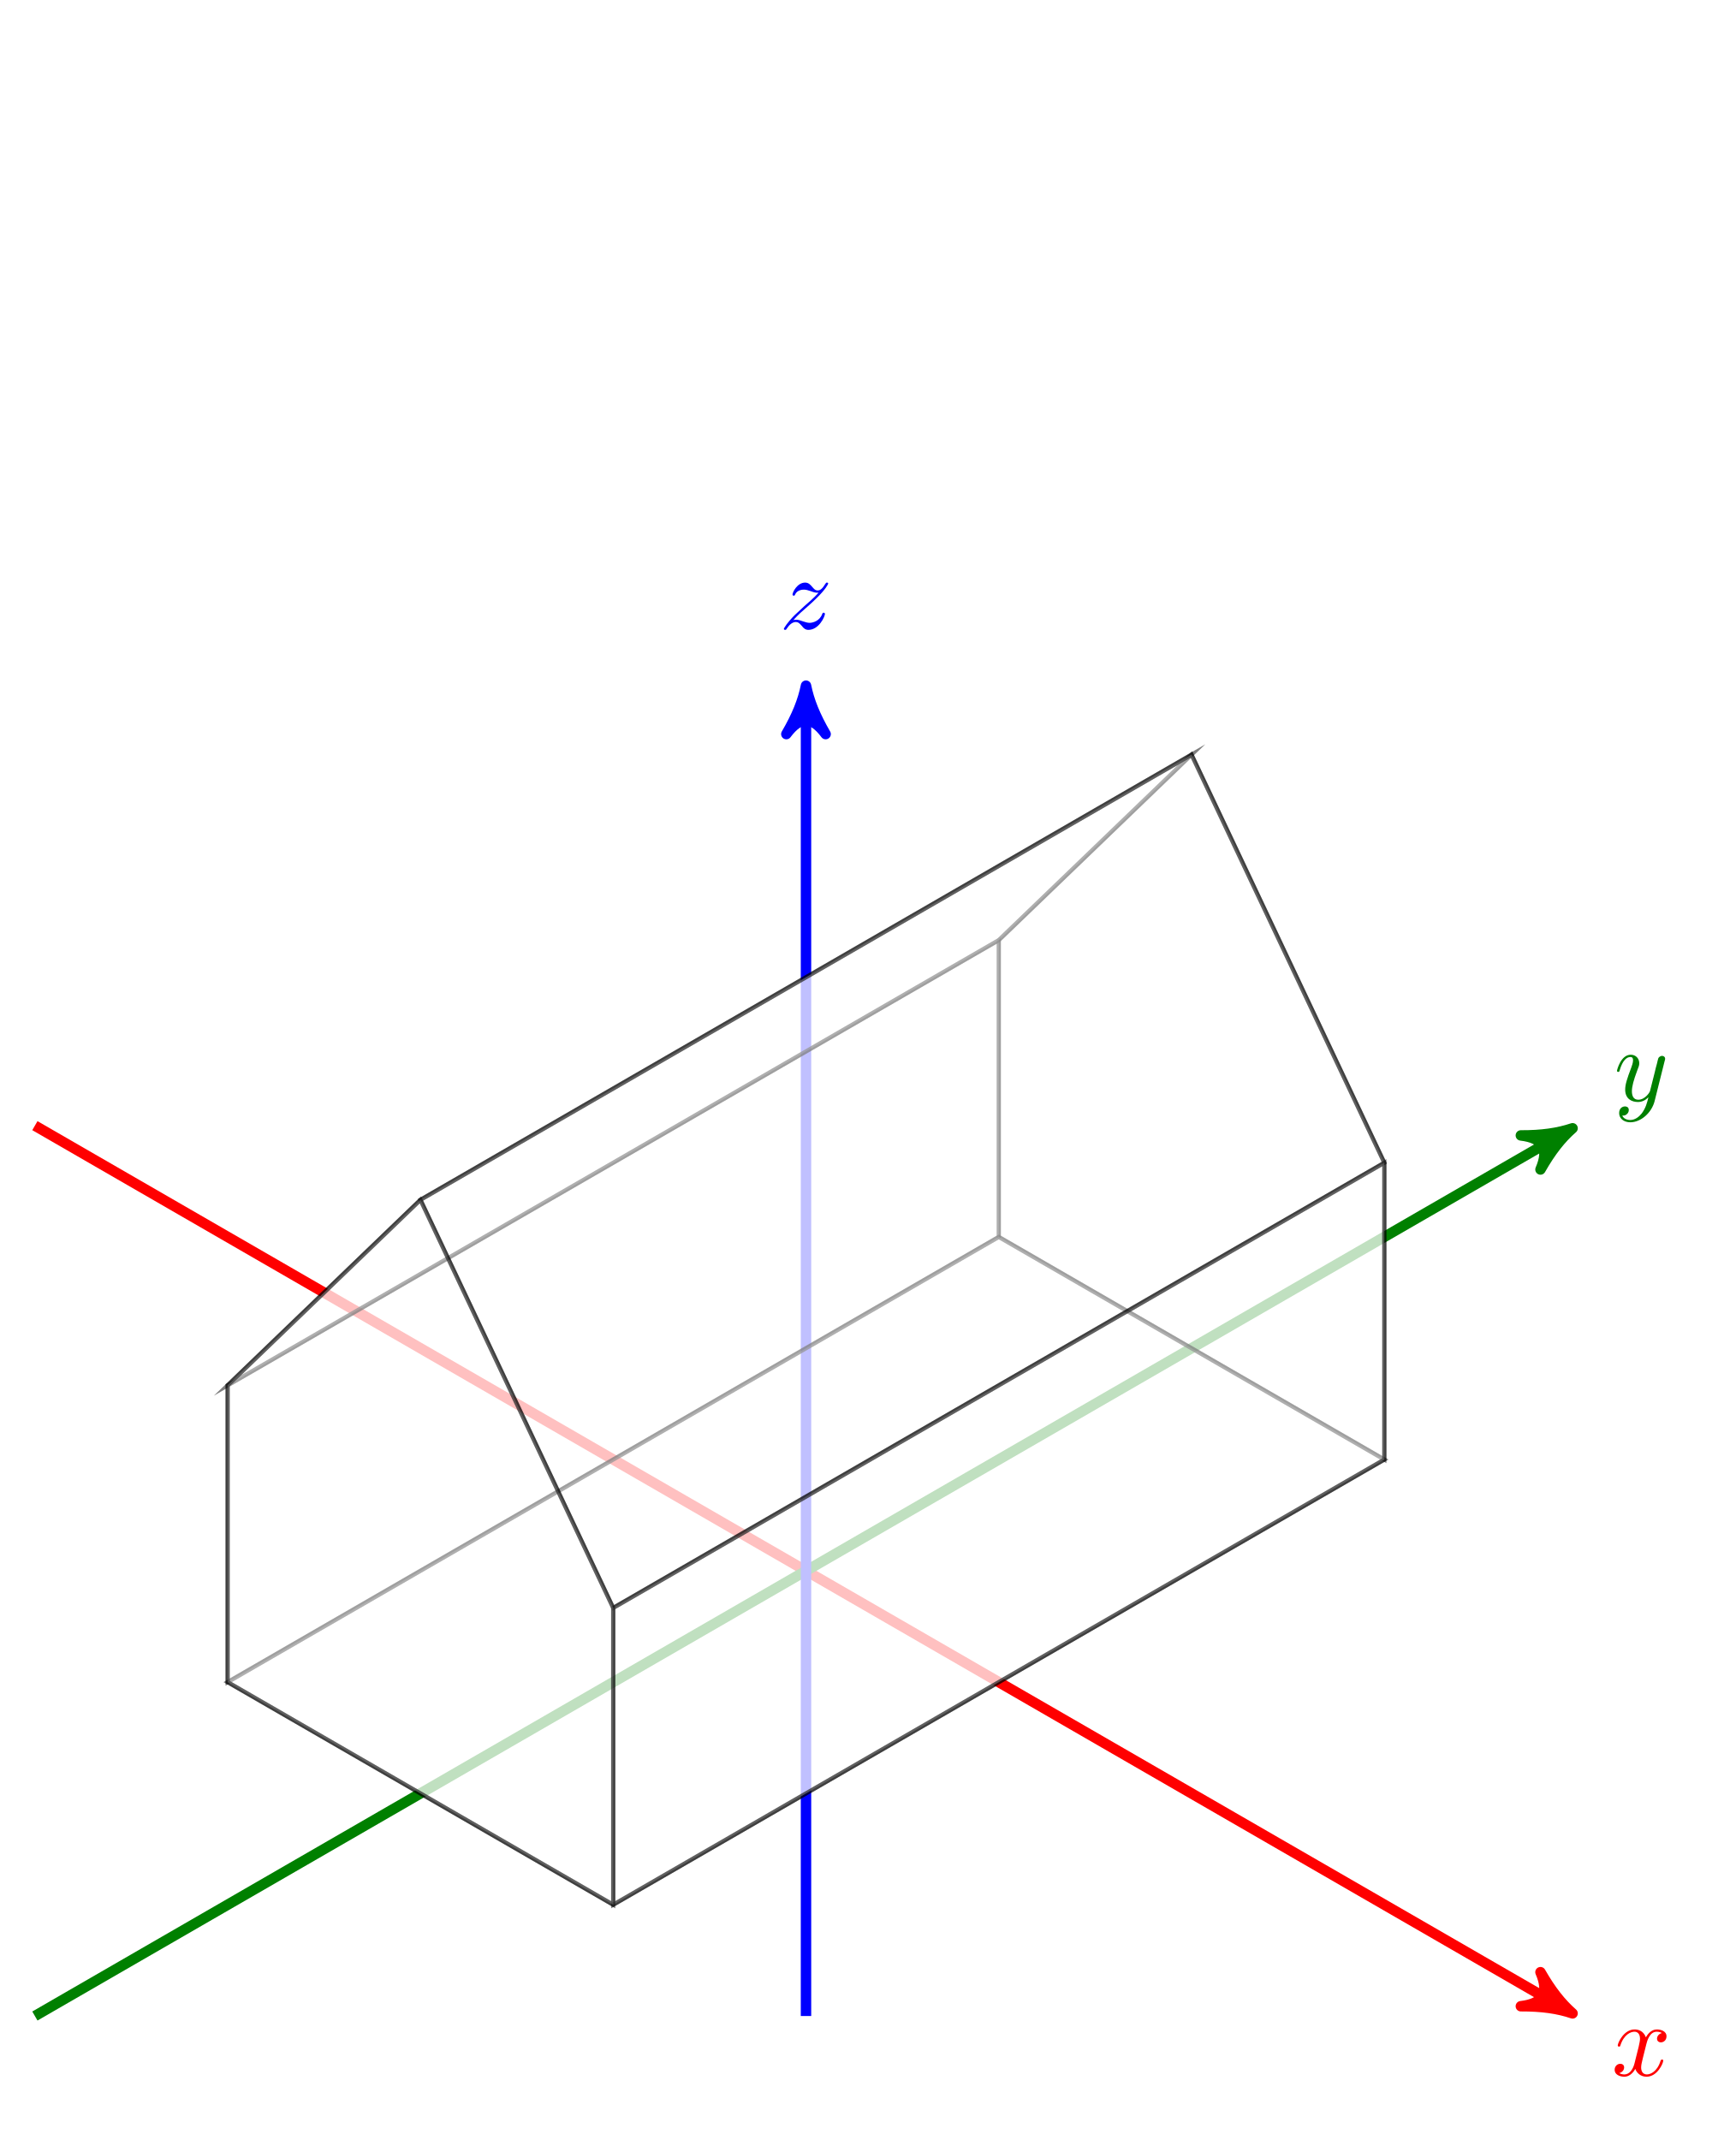
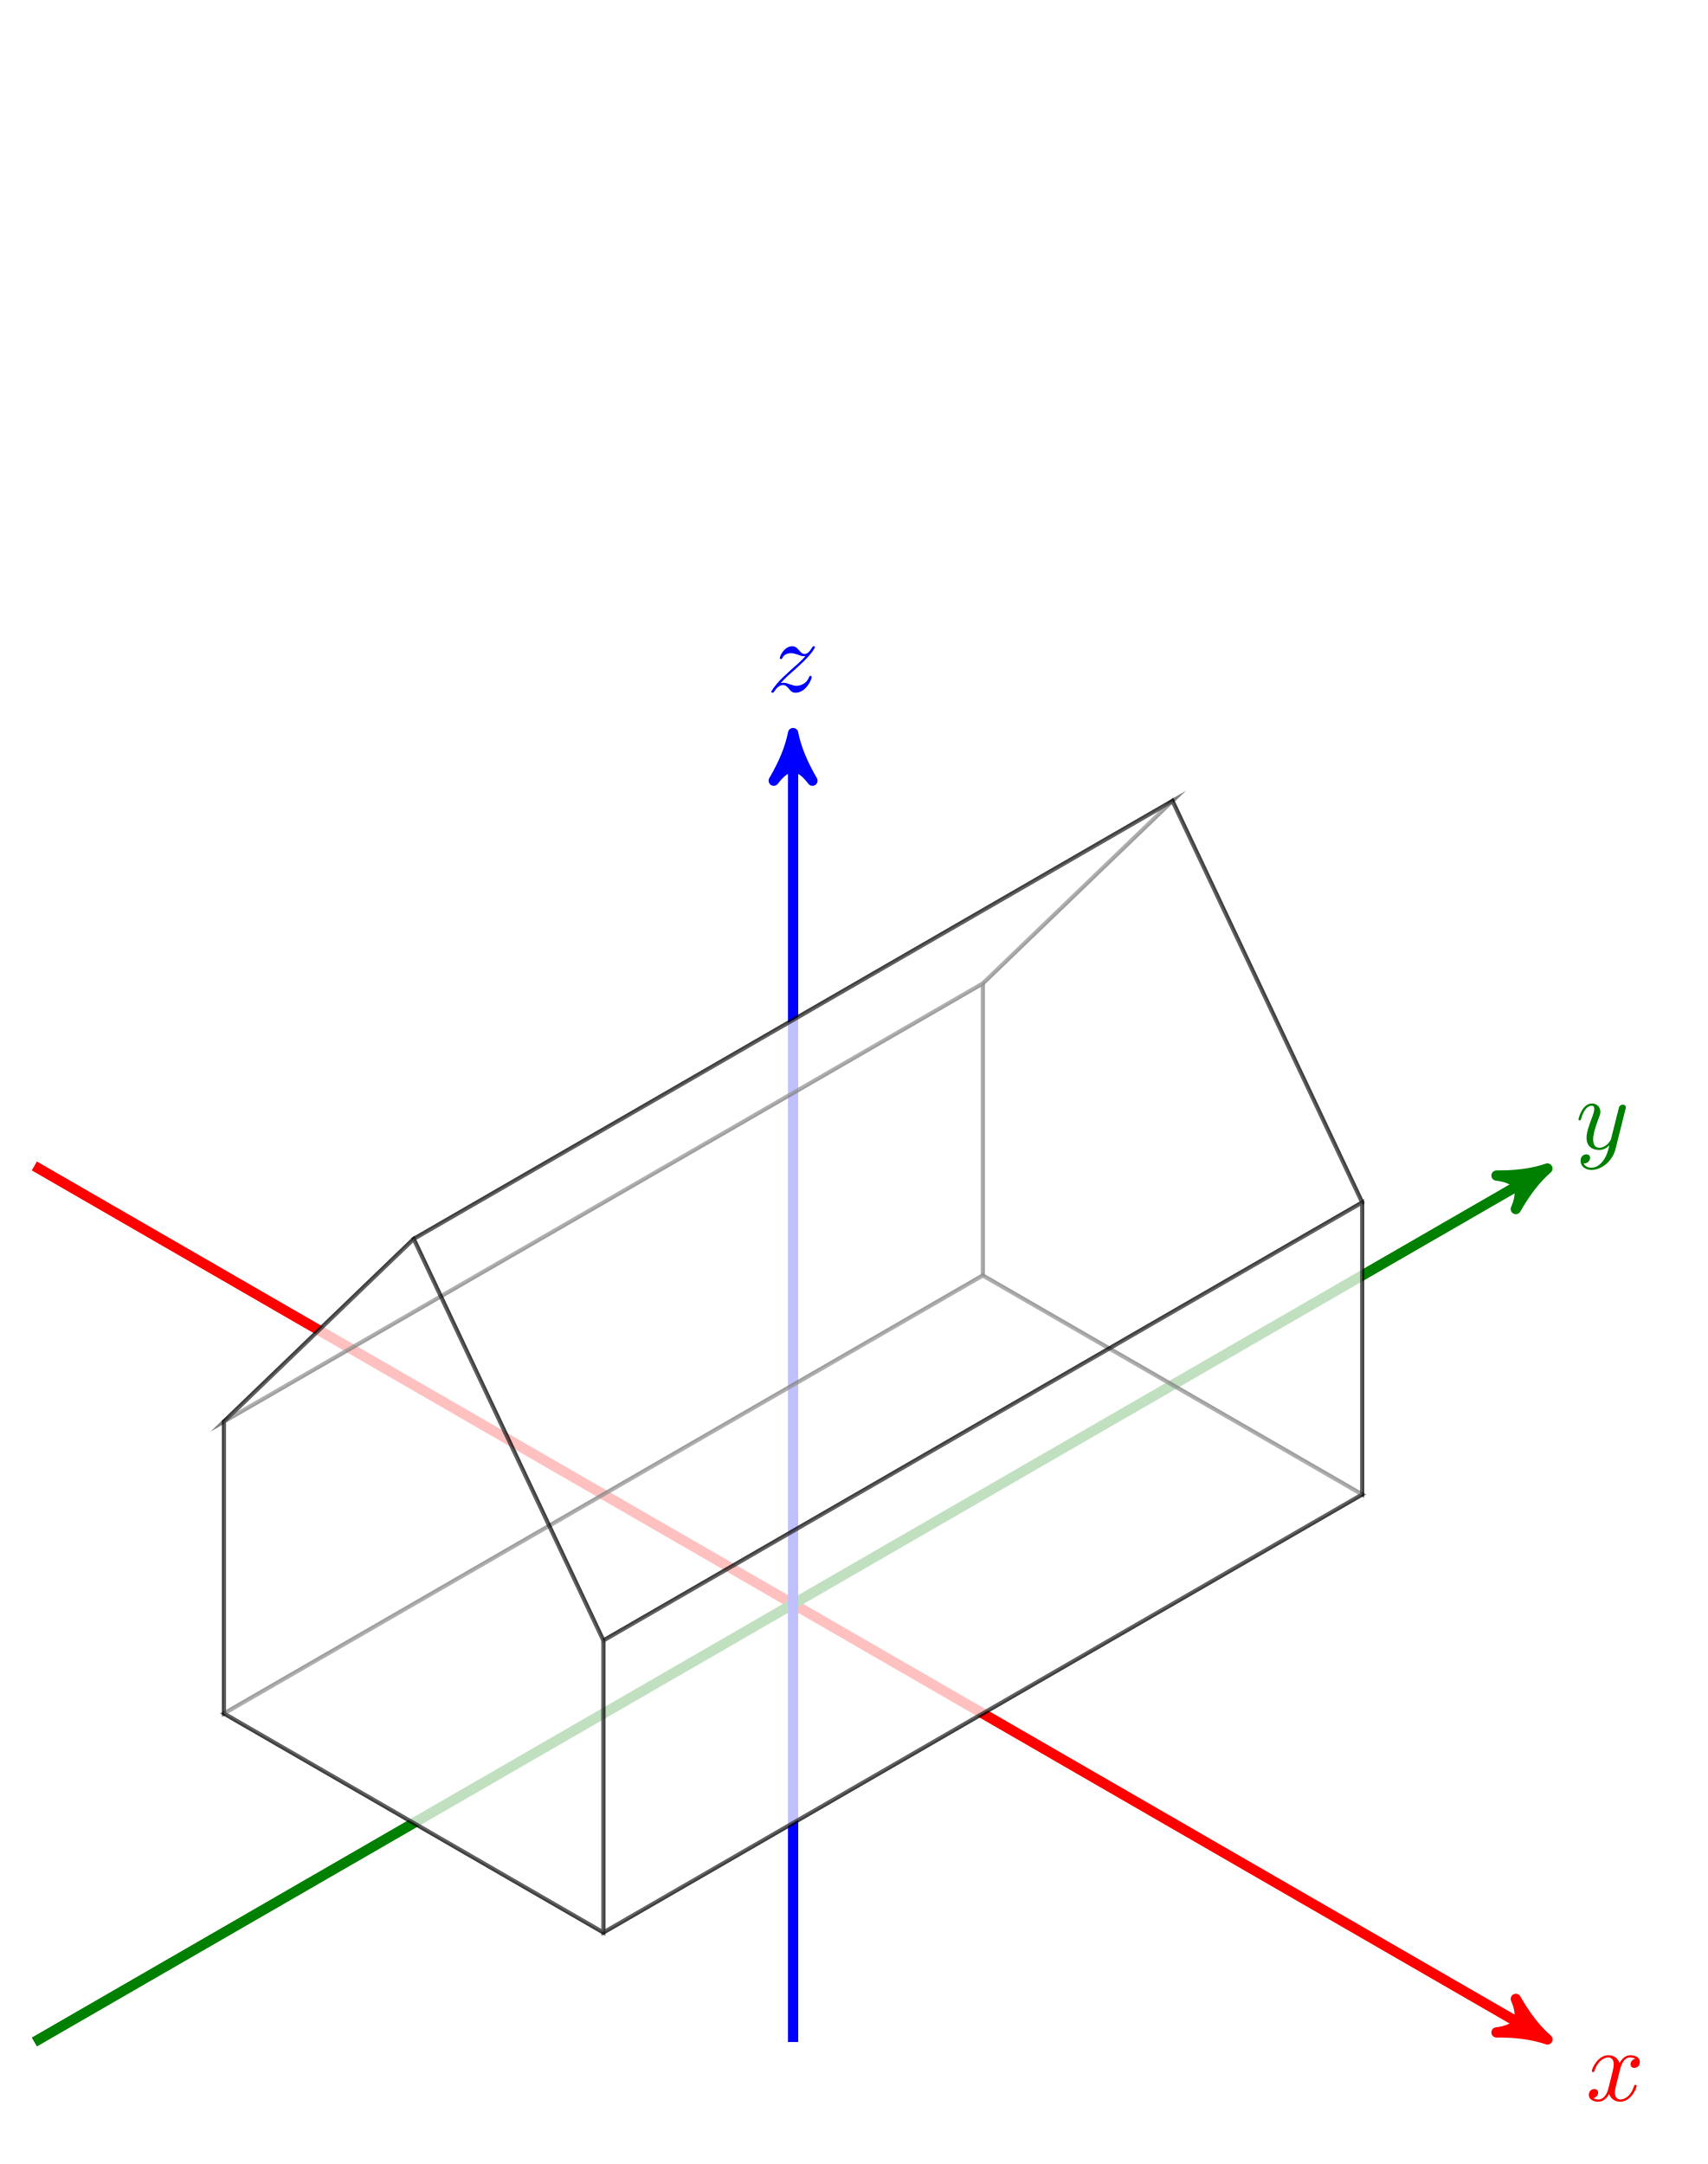
- <svg xmlns="http://www.w3.org/2000/svg" xmlns:xlink="http://www.w3.org/1999/xlink" width="165.764pt" height="204.393pt" viewBox="0 0 165.764 204.393" version="1.1">
+ <svg xmlns="http://www.w3.org/2000/svg" xmlns:xlink="http://www.w3.org/1999/xlink" width="165.764pt" height="210.063pt" viewBox="0 0 165.764 210.063" version="1.1">
  <defs>
    <g>
      <symbol overflow="visible" id="glyph0-0">
        <path style="stroke:none;" d="" />
      </symbol>
      <symbol overflow="visible" id="glyph0-1">
        <path style="stroke:none;" d="M 3.328 -3.016 C 3.391 -3.266 3.625 -4.188 4.312 -4.188 C 4.359 -4.188 4.609 -4.188 4.812 -4.062 C 4.531 -4 4.344 -3.766 4.344 -3.516 C 4.344 -3.359 4.453 -3.172 4.719 -3.172 C 4.938 -3.172 5.25 -3.344 5.25 -3.75 C 5.25 -4.266 4.672 -4.406 4.328 -4.406 C 3.75 -4.406 3.406 -3.875 3.281 -3.656 C 3.031 -4.312 2.5 -4.406 2.203 -4.406 C 1.172 -4.406 0.594 -3.125 0.594 -2.875 C 0.594 -2.766 0.703 -2.766 0.719 -2.766 C 0.797 -2.766 0.828 -2.797 0.844 -2.875 C 1.188 -3.938 1.844 -4.188 2.188 -4.188 C 2.375 -4.188 2.719 -4.094 2.719 -3.516 C 2.719 -3.203 2.547 -2.547 2.188 -1.141 C 2.031 -0.531 1.672 -0.109 1.234 -0.109 C 1.172 -0.109 0.953 -0.109 0.734 -0.234 C 0.984 -0.297 1.203 -0.5 1.203 -0.781 C 1.203 -1.047 0.984 -1.125 0.844 -1.125 C 0.531 -1.125 0.297 -0.875 0.297 -0.547 C 0.297 -0.094 0.781 0.109 1.219 0.109 C 1.891 0.109 2.25 -0.594 2.266 -0.641 C 2.391 -0.281 2.75 0.109 3.344 0.109 C 4.375 0.109 4.938 -1.172 4.938 -1.422 C 4.938 -1.531 4.859 -1.531 4.828 -1.531 C 4.734 -1.531 4.719 -1.484 4.688 -1.422 C 4.359 -0.344 3.688 -0.109 3.375 -0.109 C 2.984 -0.109 2.828 -0.422 2.828 -0.766 C 2.828 -0.984 2.875 -1.203 2.984 -1.641 Z M 3.328 -3.016 " />
      </symbol>
      <symbol overflow="visible" id="glyph0-2">
        <path style="stroke:none;" d="M 4.844 -3.797 C 4.891 -3.938 4.891 -3.953 4.891 -4.031 C 4.891 -4.203 4.75 -4.297 4.594 -4.297 C 4.5 -4.297 4.344 -4.234 4.25 -4.094 C 4.234 -4.031 4.141 -3.734 4.109 -3.547 C 4.031 -3.297 3.969 -3.016 3.906 -2.75 L 3.453 -0.953 C 3.422 -0.812 2.984 -0.109 2.328 -0.109 C 1.828 -0.109 1.719 -0.547 1.719 -0.922 C 1.719 -1.375 1.891 -2 2.219 -2.875 C 2.375 -3.281 2.422 -3.391 2.422 -3.594 C 2.422 -4.031 2.109 -4.406 1.609 -4.406 C 0.656 -4.406 0.297 -2.953 0.297 -2.875 C 0.297 -2.766 0.391 -2.766 0.406 -2.766 C 0.516 -2.766 0.516 -2.797 0.562 -2.953 C 0.844 -3.891 1.234 -4.188 1.578 -4.188 C 1.656 -4.188 1.828 -4.188 1.828 -3.875 C 1.828 -3.625 1.719 -3.359 1.656 -3.172 C 1.25 -2.109 1.078 -1.547 1.078 -1.078 C 1.078 -0.188 1.703 0.109 2.297 0.109 C 2.688 0.109 3.016 -0.062 3.297 -0.344 C 3.172 0.172 3.047 0.672 2.656 1.203 C 2.391 1.531 2.016 1.828 1.562 1.828 C 1.422 1.828 0.969 1.797 0.797 1.406 C 0.953 1.406 1.094 1.406 1.219 1.281 C 1.328 1.203 1.422 1.062 1.422 0.875 C 1.422 0.562 1.156 0.531 1.062 0.531 C 0.828 0.531 0.5 0.688 0.5 1.172 C 0.5 1.672 0.938 2.047 1.562 2.047 C 2.578 2.047 3.609 1.141 3.891 0.016 Z M 4.844 -3.797 " />
      </symbol>
      <symbol overflow="visible" id="glyph0-3">
        <path style="stroke:none;" d="M 1.328 -0.828 C 1.859 -1.406 2.156 -1.656 2.516 -1.969 C 2.516 -1.969 3.125 -2.5 3.484 -2.859 C 4.438 -3.781 4.656 -4.266 4.656 -4.312 C 4.656 -4.406 4.562 -4.406 4.547 -4.406 C 4.469 -4.406 4.453 -4.391 4.391 -4.297 C 4.094 -3.812 3.891 -3.656 3.656 -3.656 C 3.406 -3.656 3.297 -3.812 3.141 -3.984 C 2.953 -4.203 2.781 -4.406 2.453 -4.406 C 1.703 -4.406 1.25 -3.484 1.25 -3.266 C 1.25 -3.219 1.281 -3.156 1.359 -3.156 C 1.453 -3.156 1.469 -3.203 1.5 -3.266 C 1.688 -3.734 2.266 -3.734 2.344 -3.734 C 2.547 -3.734 2.734 -3.672 2.969 -3.594 C 3.375 -3.438 3.484 -3.438 3.734 -3.438 C 3.375 -3.016 2.547 -2.297 2.359 -2.141 L 1.453 -1.297 C 0.781 -0.625 0.422 -0.062 0.422 0.016 C 0.422 0.109 0.531 0.109 0.547 0.109 C 0.625 0.109 0.641 0.094 0.703 -0.016 C 0.938 -0.375 1.234 -0.641 1.562 -0.641 C 1.781 -0.641 1.891 -0.547 2.141 -0.266 C 2.297 -0.047 2.484 0.109 2.766 0.109 C 3.766 0.109 4.344 -1.156 4.344 -1.422 C 4.344 -1.469 4.297 -1.531 4.219 -1.531 C 4.125 -1.531 4.109 -1.469 4.078 -1.391 C 3.844 -0.75 3.203 -0.562 2.875 -0.562 C 2.688 -0.562 2.5 -0.625 2.297 -0.688 C 1.953 -0.812 1.797 -0.859 1.594 -0.859 C 1.578 -0.859 1.422 -0.859 1.328 -0.828 Z M 1.328 -0.828 " />
      </symbol>
    </g>
    <clipPath id="clip1">
-       <path d="M 0 93 L 164 93 L 164 204.395 L 0 204.395 Z M 0 93 " />
+       <path d="M 0 99 L 164 99 L 164 210.062 L 0 210.062 Z M 0 99 " />
    </clipPath>
    <clipPath id="clip2">
-       <path d="M 0 94 L 164 94 L 164 204.395 L 0 204.395 Z M 0 94 " />
+       <path d="M 0 99 L 164 99 L 164 210.062 L 0 210.062 Z M 0 99 " />
    </clipPath>
  </defs>
  <g id="surface1">
    <g clip-path="url(#clip1)" clip-rule="nonzero">
-       <path style="fill:none;stroke-width:0.996;stroke-linecap:butt;stroke-linejoin:miter;stroke:rgb(100%,0%,0%);stroke-opacity:1;stroke-miterlimit:10;" d="M -73.647 42.519 L 72.216 -41.692 " transform="matrix(1,0,0,-1,76.979,150.031)" />
+       <path style="fill:none;stroke-width:0.996;stroke-linecap:butt;stroke-linejoin:miter;stroke:rgb(100%,0%,0%);stroke-opacity:1;stroke-miterlimit:10;" d="M -73.647 42.521 L 72.216 -41.694 " transform="matrix(1,0,0,-1,76.979,155.701)" />
    </g>
-     <path style="fill-rule:nonzero;fill:rgb(100%,0%,0%);fill-opacity:1;stroke-width:0.996;stroke-linecap:butt;stroke-linejoin:round;stroke:rgb(100%,0%,0%);stroke-opacity:1;stroke-miterlimit:10;" d="M 1.155 0.001 C -0.288 0.291 -1.735 0.867 -3.469 1.878 C -1.736 0.579 -1.734 -0.58 -3.466 -1.877 C -1.734 -0.869 -0.289 -0.287 1.155 0.001 Z M 1.155 0.001 " transform="matrix(0.86601,0.49998,0.49998,-0.86601,149.1941,191.7243)" />
+     <path style="fill-rule:nonzero;fill:rgb(100%,0%,0%);fill-opacity:1;stroke-width:0.996;stroke-linecap:butt;stroke-linejoin:round;stroke:rgb(100%,0%,0%);stroke-opacity:1;stroke-miterlimit:10;" d="M 1.156 -0 C -0.287 0.289 -1.734 0.866 -3.468 1.877 C -1.735 0.577 -1.735 -0.578 -3.465 -1.879 C -1.735 -0.867 -0.288 -0.288 1.156 -0 Z M 1.156 -0 " transform="matrix(0.86601,0.49998,0.49998,-0.86601,149.1941,197.3943)" />
    <g style="fill:rgb(100%,0%,0%);fill-opacity:1;">
-       <use xlink:href="#glyph0-1" x="153.916" y="198.239" />
+       <use xlink:href="#glyph0-1" x="153.916" y="203.909" />
    </g>
    <g clip-path="url(#clip2)" clip-rule="nonzero">
-       <path style="fill:none;stroke-width:0.996;stroke-linecap:butt;stroke-linejoin:miter;stroke:rgb(0%,50%,0%);stroke-opacity:1;stroke-miterlimit:10;" d="M -73.647 -42.52 L 72.216 41.695 " transform="matrix(1,0,0,-1,76.979,150.031)" />
+       <path style="fill:none;stroke-width:0.996;stroke-linecap:butt;stroke-linejoin:miter;stroke:rgb(0%,50%,0%);stroke-opacity:1;stroke-miterlimit:10;" d="M -73.647 -42.522 L 72.216 41.693 " transform="matrix(1,0,0,-1,76.979,155.701)" />
    </g>
-     <path style="fill-rule:nonzero;fill:rgb(0%,50%,0%);fill-opacity:1;stroke-width:0.996;stroke-linecap:butt;stroke-linejoin:round;stroke:rgb(0%,50%,0%);stroke-opacity:1;stroke-miterlimit:10;" d="M 1.155 -0.002 C -0.287 0.29 -1.735 0.868 -3.466 1.877 C -1.734 0.579 -1.734 -0.576 -3.469 -1.879 C -1.734 -0.864 -0.287 -0.288 1.155 -0.002 Z M 1.155 -0.002 " transform="matrix(0.86601,-0.49998,-0.49998,-0.86601,149.1941,108.3377)" />
+     <path style="fill-rule:nonzero;fill:rgb(0%,50%,0%);fill-opacity:1;stroke-width:0.996;stroke-linecap:butt;stroke-linejoin:round;stroke:rgb(0%,50%,0%);stroke-opacity:1;stroke-miterlimit:10;" d="M 1.156 -0 C -0.288 0.288 -1.736 0.867 -3.465 1.879 C -1.735 0.578 -1.735 -0.577 -3.468 -1.877 C -1.735 -0.866 -0.288 -0.29 1.156 -0 Z M 1.156 -0 " transform="matrix(0.86601,-0.49998,-0.49998,-0.86601,149.1941,114.0077)" />
    <g style="fill:rgb(0%,50%,0%);fill-opacity:1;">
-       <use xlink:href="#glyph0-2" x="154.142" y="105.144" />
+       <use xlink:href="#glyph0-2" x="152.914" y="111.523" />
    </g>
-     <path style="fill:none;stroke-width:0.996;stroke-linecap:butt;stroke-linejoin:miter;stroke:rgb(0%,0%,100%);stroke-opacity:1;stroke-miterlimit:10;" d="M 0.001 -42.52 L 0.001 83.386 " transform="matrix(1,0,0,-1,76.979,150.031)" />
-     <path style="fill-rule:nonzero;fill:rgb(0%,0%,100%);fill-opacity:1;stroke-width:0.996;stroke-linecap:butt;stroke-linejoin:round;stroke:rgb(0%,0%,100%);stroke-opacity:1;stroke-miterlimit:10;" d="M 1.156 -0.001 C -0.289 0.288 -1.735 0.866 -3.469 1.877 C -1.735 0.577 -1.735 -0.58 -3.469 -1.876 C -1.735 -0.869 -0.289 -0.291 1.156 -0.001 Z M 1.156 -0.001 " transform="matrix(0,-1,-1,0,76.979,66.6444)" />
+     <path style="fill:none;stroke-width:0.996;stroke-linecap:butt;stroke-linejoin:miter;stroke:rgb(0%,0%,100%);stroke-opacity:1;stroke-miterlimit:10;" d="M 0.001 -42.522 L 0.001 83.388 " transform="matrix(1,0,0,-1,76.979,155.701)" />
+     <path style="fill-rule:nonzero;fill:rgb(0%,0%,100%);fill-opacity:1;stroke-width:0.996;stroke-linecap:butt;stroke-linejoin:round;stroke:rgb(0%,0%,100%);stroke-opacity:1;stroke-miterlimit:10;" d="M 1.154 -0.001 C -0.287 0.288 -1.732 0.866 -3.467 1.877 C -1.732 0.577 -1.732 -0.58 -3.467 -1.876 C -1.732 -0.869 -0.287 -0.291 1.154 -0.001 Z M 1.154 -0.001 " transform="matrix(0,-1,-1,0,76.979,72.3144)" />
    <g style="fill:rgb(0%,0%,100%);fill-opacity:1;">
-       <use xlink:href="#glyph0-3" x="74.444" y="60.05" />
+       <use xlink:href="#glyph0-3" x="74.443" y="67.137" />
    </g>
-     <path style="fill-rule:nonzero;fill:rgb(100%,100%,100%);fill-opacity:0.5;stroke-width:0.399;stroke-linecap:butt;stroke-linejoin:miter;stroke:rgb(0%,0%,0%);stroke-opacity:0.5;stroke-miterlimit:10;" d="M 55.236 10.629 L 18.412 31.89 L 18.412 60.238 L 36.822 77.953 L 55.236 38.976 Z M 55.236 10.629 " transform="matrix(1,0,0,-1,76.979,150.031)" />
-     <path style="fill-rule:nonzero;fill:rgb(100%,100%,100%);fill-opacity:0.5;stroke-width:0.399;stroke-linecap:butt;stroke-linejoin:miter;stroke:rgb(0%,0%,0%);stroke-opacity:0.5;stroke-miterlimit:10;" d="M -55.237 -10.629 L -55.237 17.718 L 18.412 60.238 L 18.412 31.89 Z M -55.237 -10.629 " transform="matrix(1,0,0,-1,76.979,150.031)" />
-     <path style="fill-rule:nonzero;fill:rgb(100%,100%,100%);fill-opacity:0.5;stroke-width:0.399;stroke-linecap:butt;stroke-linejoin:miter;stroke:rgb(0%,0%,0%);stroke-opacity:0.5;stroke-miterlimit:10;" d="M 18.412 60.238 L -55.237 17.718 L -36.823 35.433 L 36.822 77.953 Z M 18.412 60.238 " transform="matrix(1,0,0,-1,76.979,150.031)" />
-     <path style="fill-rule:nonzero;fill:rgb(100%,100%,100%);fill-opacity:0.5;stroke-width:0.399;stroke-linecap:butt;stroke-linejoin:miter;stroke:rgb(0%,0%,0%);stroke-opacity:0.5;stroke-miterlimit:10;" d="M -55.237 -10.629 L -18.413 -31.891 L 55.236 10.629 L 18.412 31.89 Z M -55.237 -10.629 " transform="matrix(1,0,0,-1,76.979,150.031)" />
-     <path style="fill-rule:nonzero;fill:rgb(100%,100%,100%);fill-opacity:0.5;stroke-width:0.399;stroke-linecap:butt;stroke-linejoin:miter;stroke:rgb(0%,0%,0%);stroke-opacity:0.5;stroke-miterlimit:10;" d="M -18.413 -3.543 L 55.236 38.976 L 36.822 77.953 L -36.823 35.433 Z M -18.413 -3.543 " transform="matrix(1,0,0,-1,76.979,150.031)" />
-     <path style="fill-rule:nonzero;fill:rgb(100%,100%,100%);fill-opacity:0.5;stroke-width:0.399;stroke-linecap:butt;stroke-linejoin:miter;stroke:rgb(0%,0%,0%);stroke-opacity:0.5;stroke-miterlimit:10;" d="M -18.413 -31.891 L 55.236 10.629 L 55.236 38.976 L -18.413 -3.543 Z M -18.413 -31.891 " transform="matrix(1,0,0,-1,76.979,150.031)" />
-     <path style="fill-rule:nonzero;fill:rgb(100%,100%,100%);fill-opacity:0.5;stroke-width:0.399;stroke-linecap:butt;stroke-linejoin:miter;stroke:rgb(0%,0%,0%);stroke-opacity:0.5;stroke-miterlimit:10;" d="M -55.237 -10.629 L -18.413 -31.891 L -18.413 -3.543 L -36.823 35.433 L -55.237 17.718 Z M -55.237 -10.629 " transform="matrix(1,0,0,-1,76.979,150.031)" />
+     <path style="fill-rule:nonzero;fill:rgb(100%,100%,100%);fill-opacity:0.5;stroke-width:0.399;stroke-linecap:butt;stroke-linejoin:miter;stroke:rgb(0%,0%,0%);stroke-opacity:0.5;stroke-miterlimit:10;" d="M 55.236 10.631 L 18.412 31.889 L 18.412 60.236 L 36.822 77.955 L 55.236 38.978 Z M 55.236 10.631 " transform="matrix(1,0,0,-1,76.979,155.701)" />
+     <path style="fill-rule:nonzero;fill:rgb(100%,100%,100%);fill-opacity:0.5;stroke-width:0.399;stroke-linecap:butt;stroke-linejoin:miter;stroke:rgb(0%,0%,0%);stroke-opacity:0.5;stroke-miterlimit:10;" d="M -55.237 -10.631 L -55.237 17.717 L 18.412 60.236 L 18.412 31.889 Z M -55.237 -10.631 " transform="matrix(1,0,0,-1,76.979,155.701)" />
+     <path style="fill-rule:nonzero;fill:rgb(100%,100%,100%);fill-opacity:0.5;stroke-width:0.399;stroke-linecap:butt;stroke-linejoin:miter;stroke:rgb(0%,0%,0%);stroke-opacity:0.5;stroke-miterlimit:10;" d="M 18.412 60.236 L -55.237 17.717 L -36.823 35.435 L 36.822 77.955 Z M 18.412 60.236 " transform="matrix(1,0,0,-1,76.979,155.701)" />
+     <path style="fill-rule:nonzero;fill:rgb(100%,100%,100%);fill-opacity:0.5;stroke-width:0.399;stroke-linecap:butt;stroke-linejoin:miter;stroke:rgb(0%,0%,0%);stroke-opacity:0.5;stroke-miterlimit:10;" d="M -55.237 -10.631 L -18.413 -31.889 L 55.236 10.631 L 18.412 31.889 Z M -55.237 -10.631 " transform="matrix(1,0,0,-1,76.979,155.701)" />
+     <path style="fill-rule:nonzero;fill:rgb(100%,100%,100%);fill-opacity:0.5;stroke-width:0.399;stroke-linecap:butt;stroke-linejoin:miter;stroke:rgb(0%,0%,0%);stroke-opacity:0.5;stroke-miterlimit:10;" d="M -18.413 -3.545 L 55.236 38.978 L 36.822 77.955 L -36.823 35.435 Z M -18.413 -3.545 " transform="matrix(1,0,0,-1,76.979,155.701)" />
+     <path style="fill-rule:nonzero;fill:rgb(100%,100%,100%);fill-opacity:0.5;stroke-width:0.399;stroke-linecap:butt;stroke-linejoin:miter;stroke:rgb(0%,0%,0%);stroke-opacity:0.5;stroke-miterlimit:10;" d="M -18.413 -31.889 L 55.236 10.631 L 55.236 38.978 L -18.413 -3.545 Z M -18.413 -31.889 " transform="matrix(1,0,0,-1,76.979,155.701)" />
+     <path style="fill-rule:nonzero;fill:rgb(100%,100%,100%);fill-opacity:0.5;stroke-width:0.399;stroke-linecap:butt;stroke-linejoin:miter;stroke:rgb(0%,0%,0%);stroke-opacity:0.5;stroke-miterlimit:10;" d="M -55.237 -10.631 L -18.413 -31.889 L -18.413 -3.545 L -36.823 35.435 L -55.237 17.717 Z M -55.237 -10.631 " transform="matrix(1,0,0,-1,76.979,155.701)" />
  </g>
</svg>
